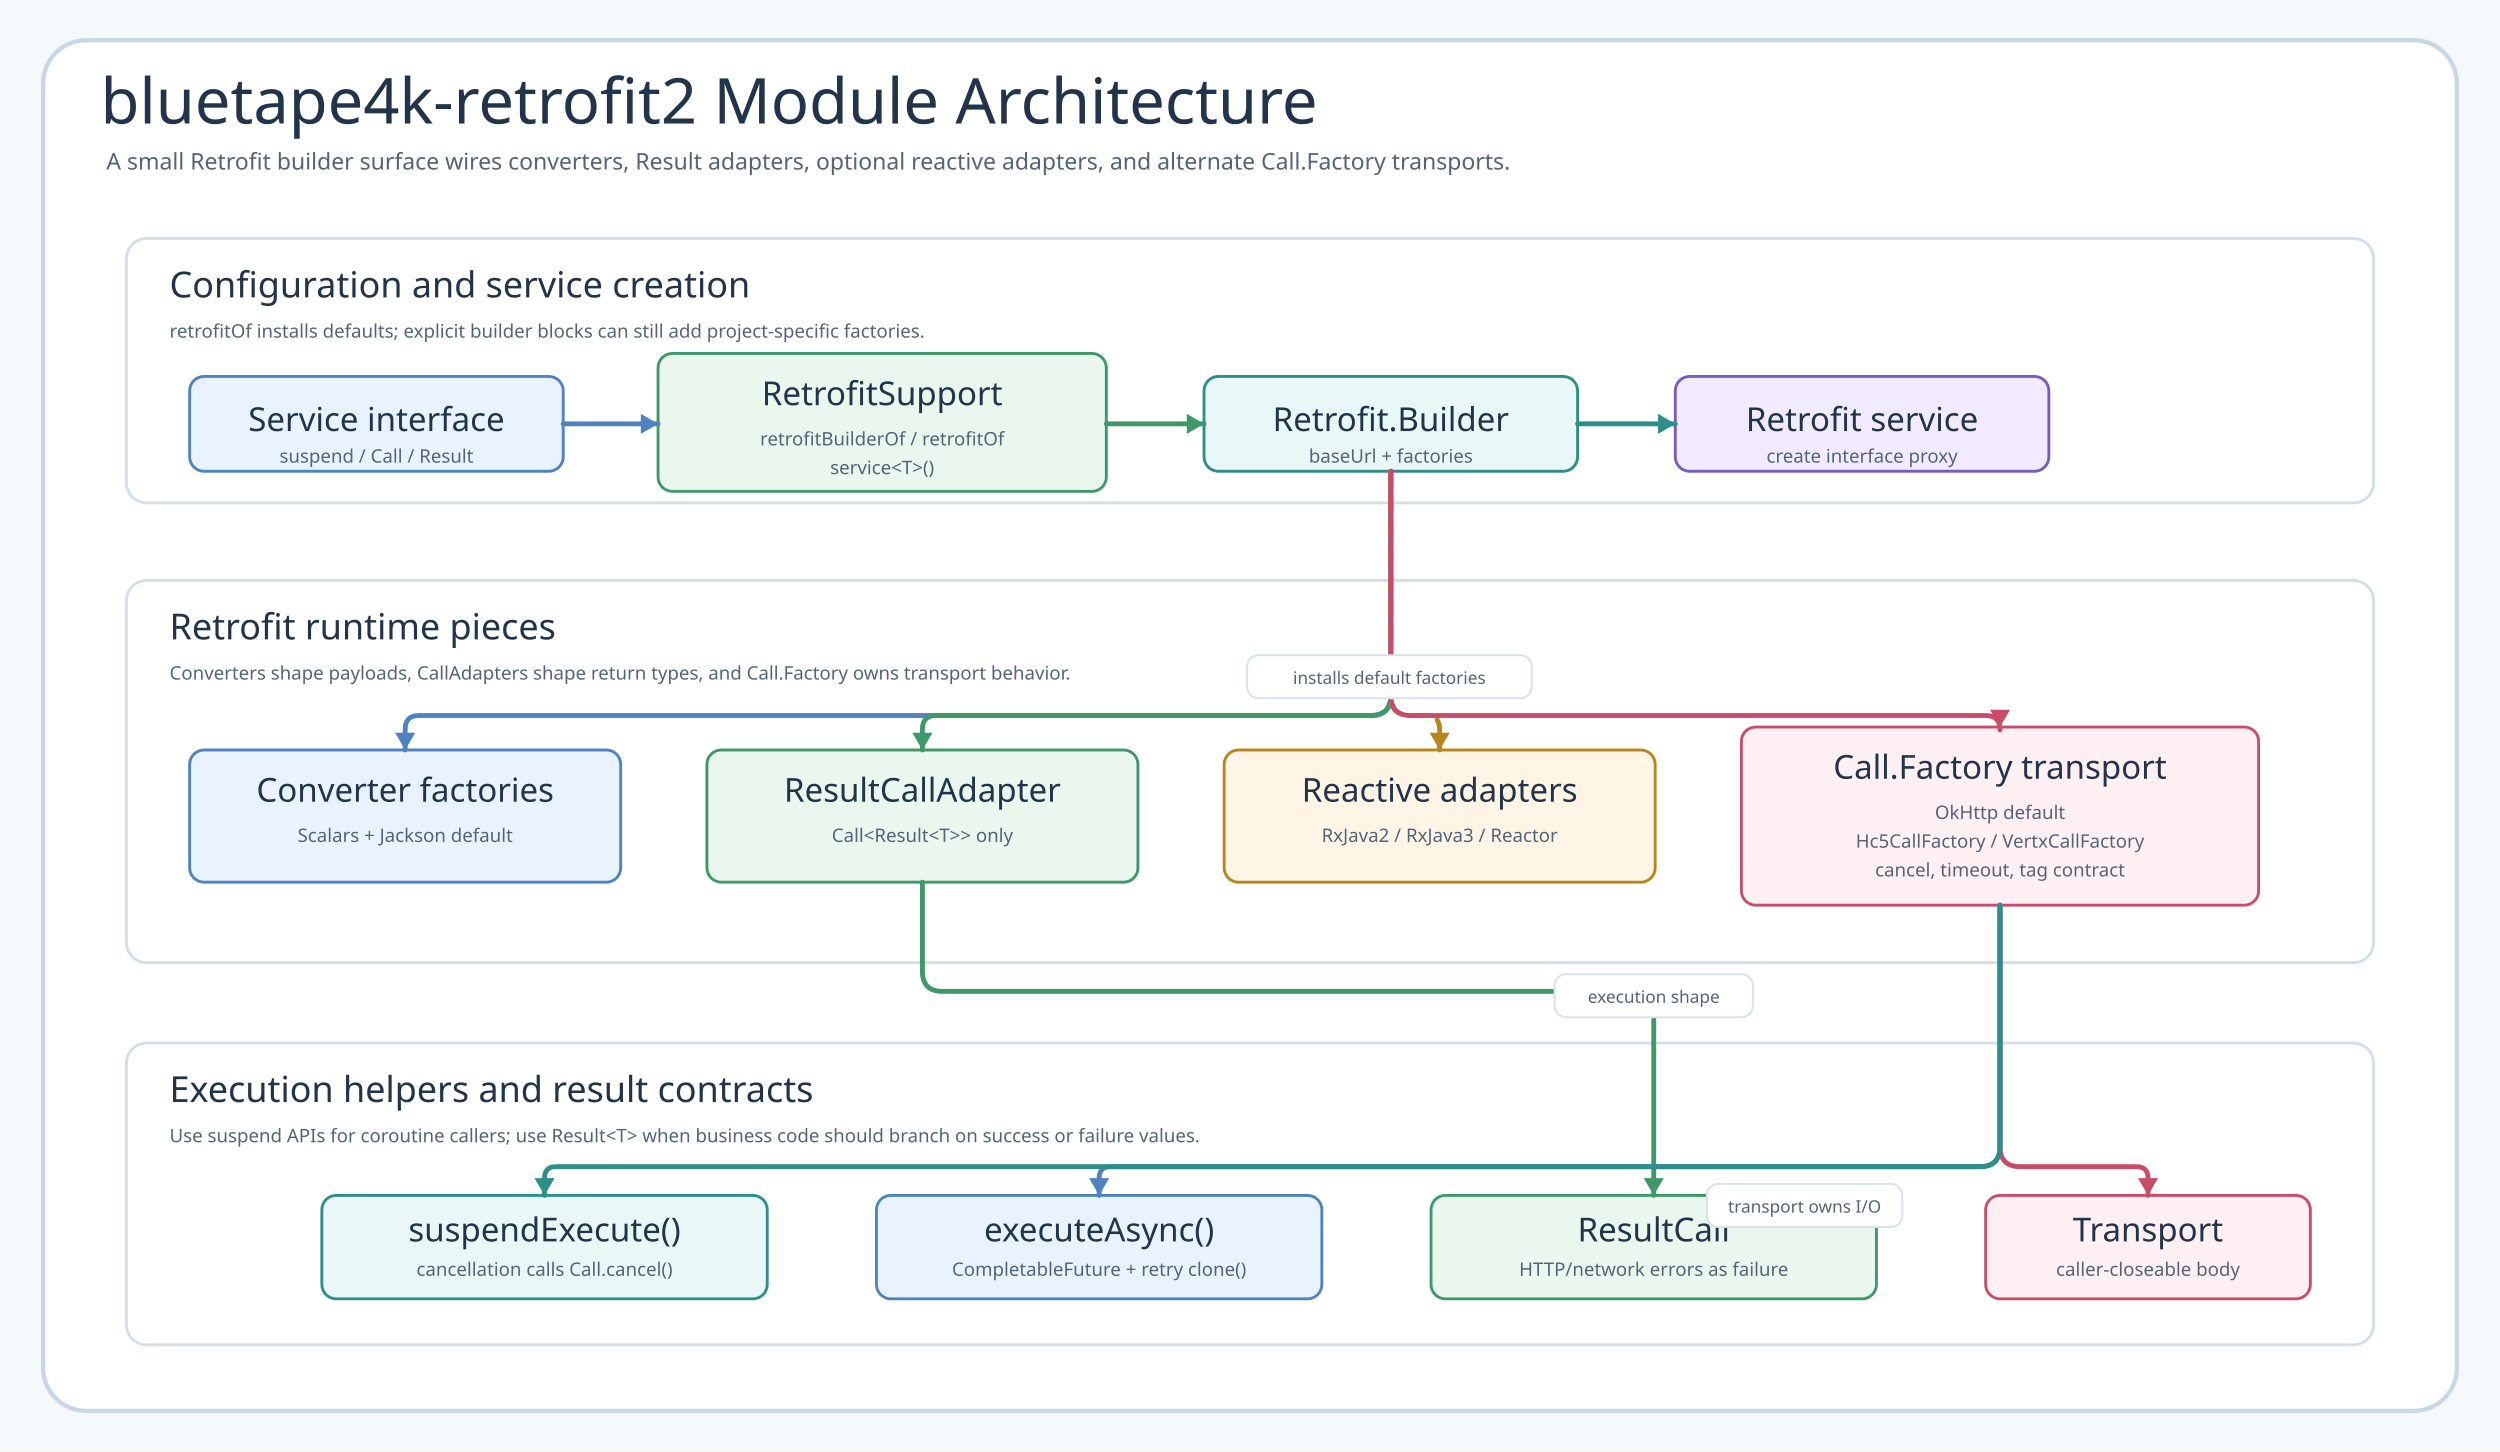
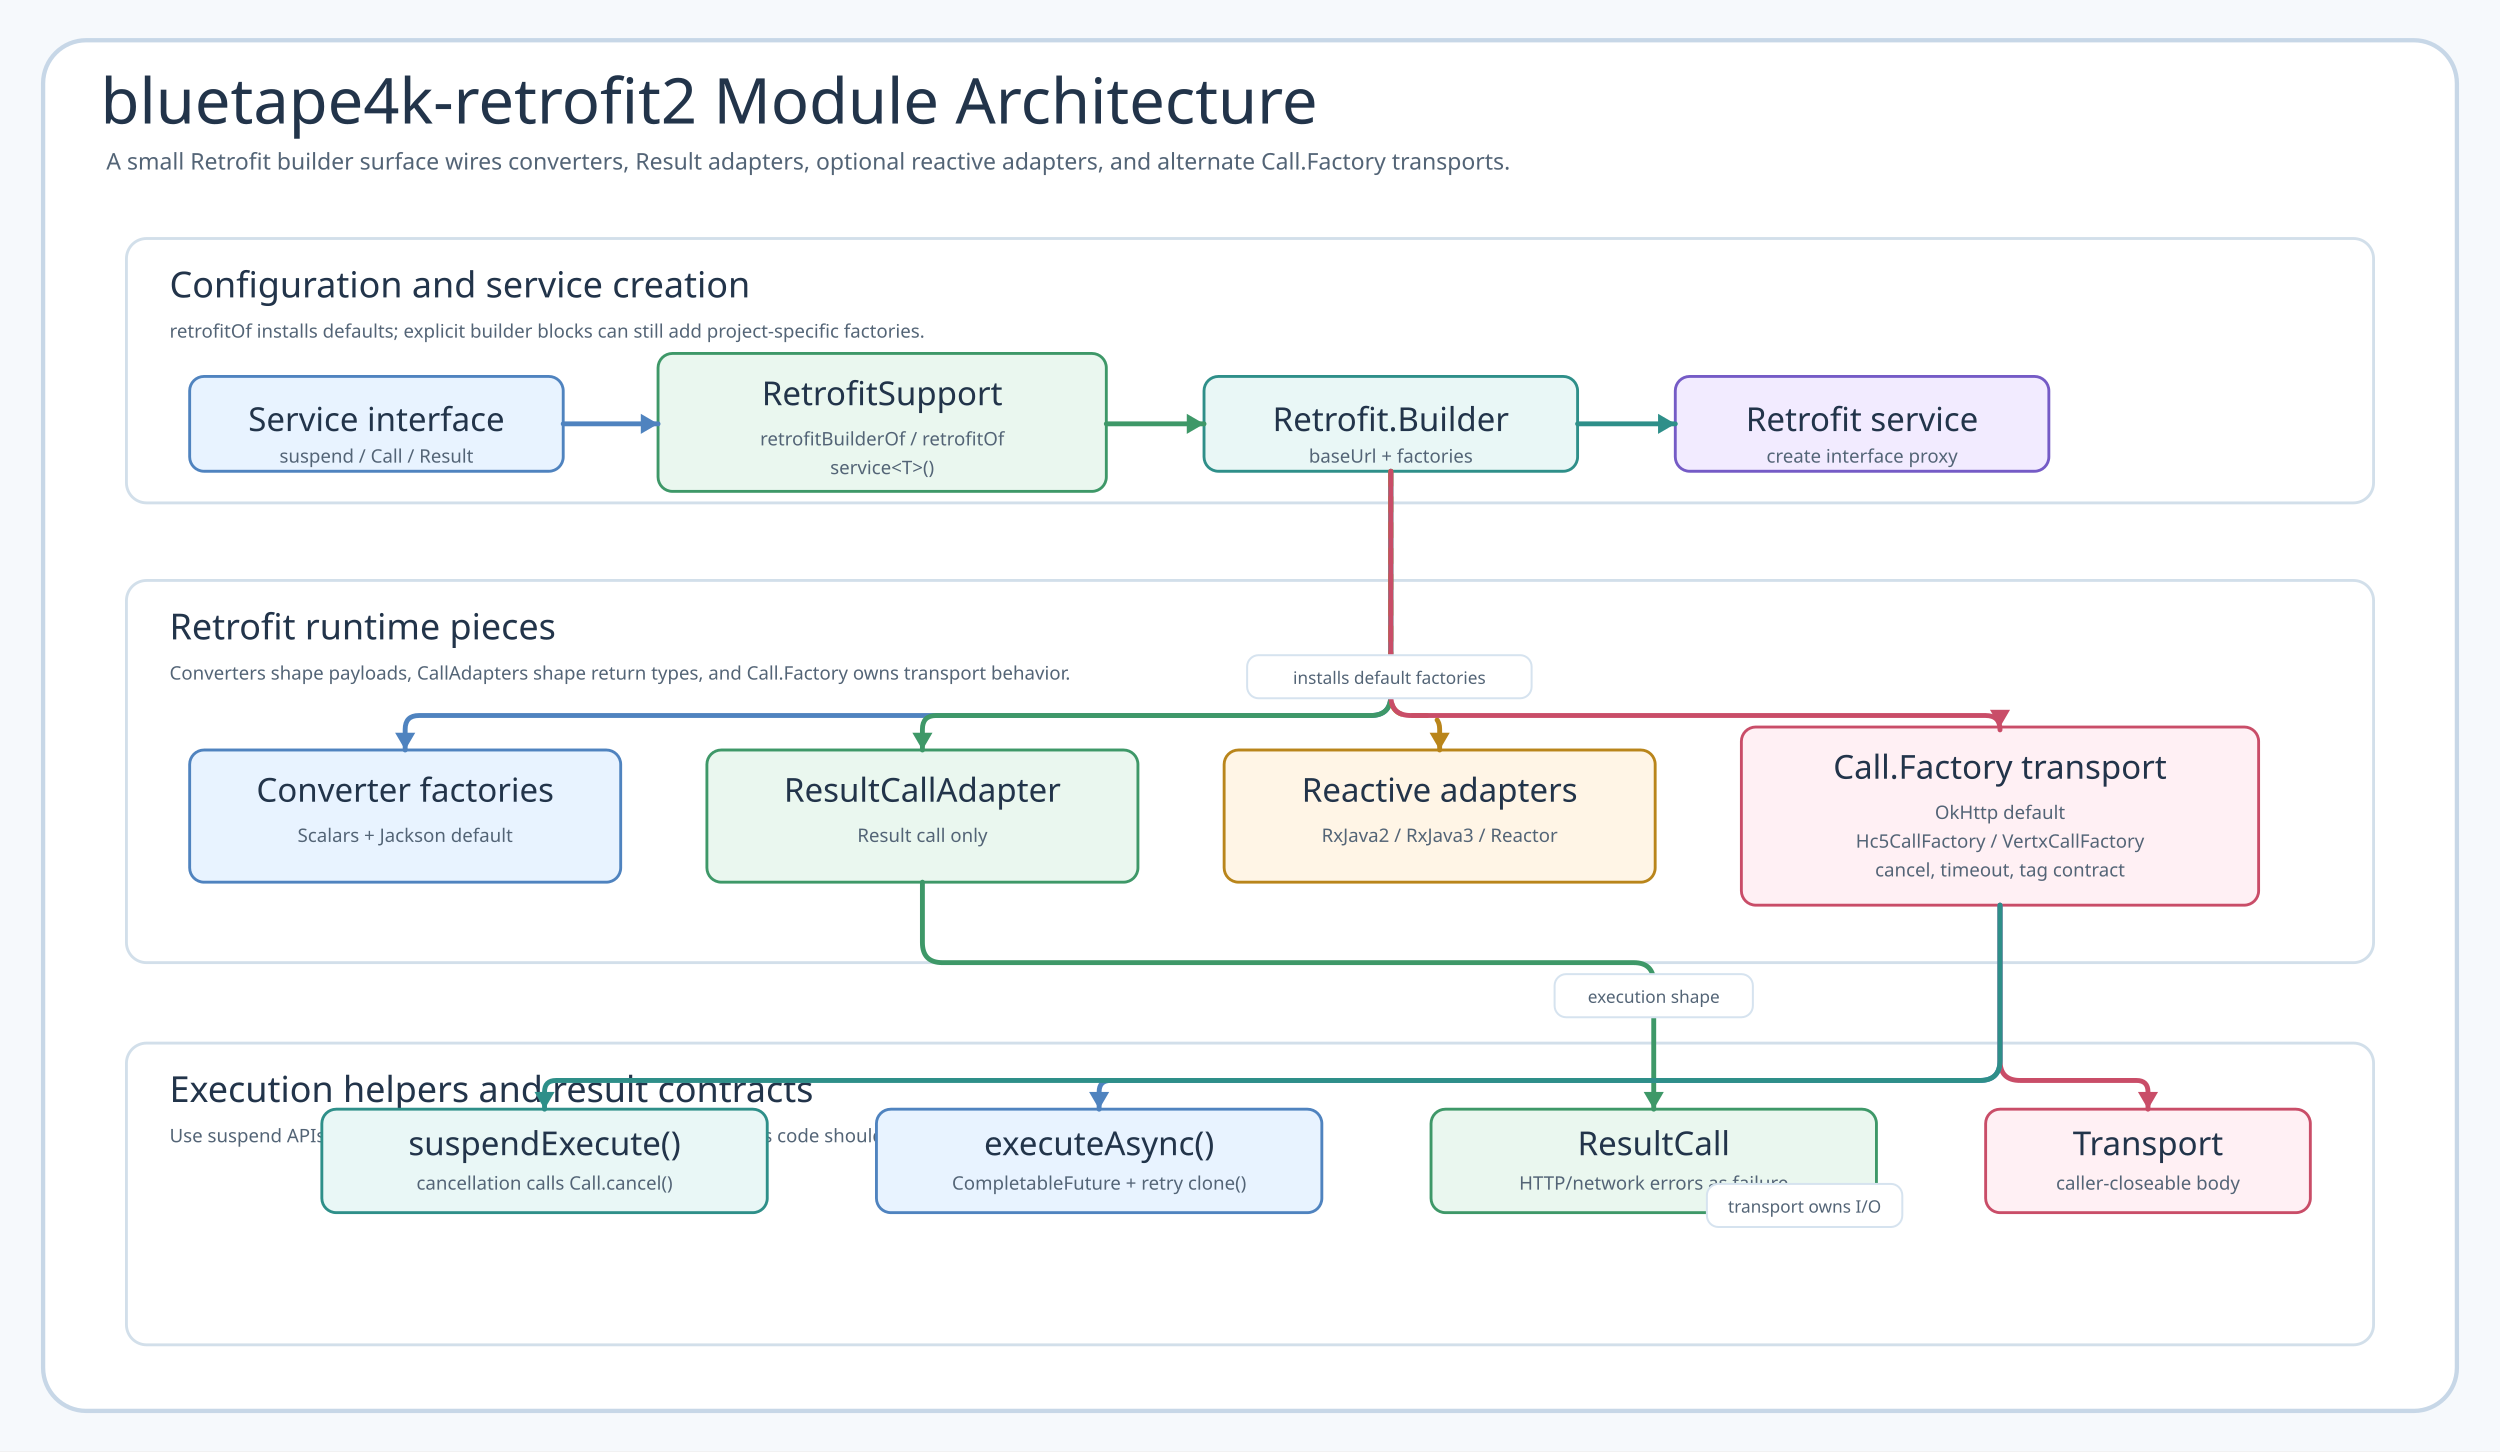
- <svg xmlns="http://www.w3.org/2000/svg" data-intent="Show the source-backed retrofit2 module architecture: DSL, converters, call adapters, transports, coroutine/result execution." data-evidence="io/retrofit2/README.md; RetrofitSupport.kt; RetrofitCallSupport.kt; SuspendRetrofitCallSupport.kt; ResultCallAdapterFactory.kt; ResultCall.kt; Hc5CallFactory.kt; VertxCallFactory.kt" width="1740" height="1010" viewBox="0 0 1740 1010" role="img" aria-label="Retrofit2 Module Architecture">
+ <svg xmlns="http://www.w3.org/2000/svg" data-intent="Show the source-backed retrofit2 module architecture: DSL, converters, call adapters, transports, coroutine/result execution." data-evidence="io/retrofit2/README.md; RetrofitSupport.kt; RetrofitCallSupport.kt; SuspendRetrofitCallSupport.kt; ResultCallAdapterFactory.kt; ResultCall.kt; Hc5CallFactory.kt; VertxCallFactory.kt" data-source-read="io/retrofit2/README.md; io/retrofit2/src/main/kotlin" width="1740" height="1010" viewBox="0 0 1740 1010" role="img" aria-label="Retrofit2 Module Architecture">
  <defs>
    <style>
    svg{font-family:"Architects Daughter","Comic Mono","Comic Sans MS",ui-sans-serif,system-ui,sans-serif}
    .canvas{fill:#F6F9FC}.frame{fill:#fff;stroke:#C7D7E7;stroke-width:3}
    .title{font-family:"Architects Daughter";font-size:44px;fill:#22344A}.subtitle{font-family:"Comic Mono";font-size:16px;fill:#536476}
-     .panel{fill:#FFFFFF;stroke:#D2DFEA;stroke-width:2}.panelTitle{font-family:"Architects Daughter";font-size:25px;fill:#22344A}.panelNote{font-family:"Comic Mono";font-size:13px;fill:#536476}
+     .band{fill:#FFFFFF;stroke:#D2DFEA;stroke-width:2}.panelTitle{font-family:"Architects Daughter";font-size:25px;fill:#22344A}.panelNote{font-family:"Comic Mono";font-size:13px;fill:#536476}
    .card{stroke-width:2}.cardTitle{font-family:"Architects Daughter";font-size:23px;fill:#22344A}.detail{font-family:"Comic Mono";font-size:13px;fill:#536476}
-     .route{fill:none;stroke-width:3.4;stroke-linecap:round;stroke-linejoin:round}.dash{stroke-dasharray:10 8}.label{font-family:"Comic Mono";font-size:12px;fill:#536476}
+     .route,.link{fill:none;stroke-width:3.4;stroke-linecap:round;stroke-linejoin:round}.dash{stroke-dasharray:10 8}.annotation{font-family:"Comic Mono";font-size:12px;fill:#536476}.annotationBox{fill:#fff;stroke:#D6E3EF;stroke-width:1.4}
    .pill{fill:#fff;stroke:#D6E3EF;stroke-width:1.4}
  </style>
  </defs>
  <rect class="canvas" width="1740" height="1010" />
  <rect class="frame" x="30" y="28" width="1680" height="954" rx="30" />
  <text class="title" x="70" y="86">bluetape4k-retrofit2 Module Architecture</text>
  <text class="subtitle" x="74" y="118">A small Retrofit builder surface wires converters, Result adapters, optional reactive adapters, and alternate Call.Factory transports.</text>
  <g id="configure">
-     <rect class="panel" x="88" y="166" width="1564" height="184" rx="14" />
+     <rect class="band" x="88" y="166" width="1564" height="184" rx="14" />
    <text class="panelTitle" x="118" y="207">Configuration and service creation</text>
    <text class="panelNote" x="118" y="235">retrofitOf installs defaults; explicit builder blocks can still add project-specific factories.</text>
  </g>
  <g id="runtime">
-     <rect class="panel" x="88" y="404" width="1564" height="266" rx="14" />
+     <rect class="band" x="88" y="404" width="1564" height="266" rx="14" />
    <text class="panelTitle" x="118" y="445">Retrofit runtime pieces</text>
    <text class="panelNote" x="118" y="473">Converters shape payloads, CallAdapters shape return types, and Call.Factory owns transport behavior.</text>
  </g>
  <g id="execute">
-     <rect class="panel" x="88" y="726" width="1564" height="210" rx="14" />
+     <rect class="band" x="88" y="726" width="1564" height="210" rx="14" />
    <text class="panelTitle" x="118" y="767">Execution helpers and result contracts</text>
    <text class="panelNote" x="118" y="795">Use suspend APIs for coroutine callers; use Result&lt;T&gt; when business code should branch on success or failure values.</text>
  </g>
  <g id="api">
    <rect class="card" x="132" y="262" width="260" height="66" rx="10" fill="#E8F3FF" stroke="#4F83BF" />
    <text class="cardTitle" x="262" y="300" text-anchor="middle">Service interface</text>
    <text class="detail" x="262" y="322" text-anchor="middle">suspend / Call / Result</text>
  </g>
  <g id="support">
    <rect class="card" x="458" y="246" width="312" height="96" rx="10" fill="#EAF7EF" stroke="#3E9868" />
    <text class="cardTitle" x="614" y="282" text-anchor="middle">RetrofitSupport</text>
    <text class="detail" x="614" y="310" text-anchor="middle">retrofitBuilderOf / retrofitOf</text>
    <text class="detail" x="614" y="330" text-anchor="middle">service&lt;T&gt;()</text>
  </g>
  <g id="builder">
    <rect class="card" x="838" y="262" width="260" height="66" rx="10" fill="#E9F7F6" stroke="#2E8F89" />
    <text class="cardTitle" x="968" y="300" text-anchor="middle">Retrofit.Builder</text>
    <text class="detail" x="968" y="322" text-anchor="middle">baseUrl + factories</text>
  </g>
  <g id="retrofit">
    <rect class="card" x="1166" y="262" width="260" height="66" rx="10" fill="#F2EBFF" stroke="#755BC6" />
    <text class="cardTitle" x="1296" y="300" text-anchor="middle">Retrofit service</text>
    <text class="detail" x="1296" y="322" text-anchor="middle">create interface proxy</text>
  </g>
  <g id="converters">
    <rect class="card" x="132" y="522" width="300" height="92" rx="10" fill="#E8F3FF" stroke="#4F83BF" />
    <text class="cardTitle" x="282" y="558" text-anchor="middle">Converter factories</text>
    <text class="detail" x="282" y="586" text-anchor="middle">Scalars + Jackson default</text>
  </g>
  <g id="resultAdapter">
    <rect class="card" x="492" y="522" width="300" height="92" rx="10" fill="#EAF7EF" stroke="#3E9868" />
    <text class="cardTitle" x="642" y="558" text-anchor="middle">ResultCallAdapter</text>
-     <text class="detail" x="642" y="586" text-anchor="middle">Call&lt;Result&lt;T&gt;&gt; only</text>
+     <text class="detail" x="642" y="586" text-anchor="middle">Result call only</text>
  </g>
  <g id="reactive">
    <rect class="card" x="852" y="522" width="300" height="92" rx="10" fill="#FFF5E6" stroke="#B9851B" />
    <text class="cardTitle" x="1002" y="558" text-anchor="middle">Reactive adapters</text>
    <text class="detail" x="1002" y="586" text-anchor="middle">RxJava2 / RxJava3 / Reactor</text>
  </g>
  <g id="transport">
    <rect class="card" x="1212" y="506" width="360" height="124" rx="10" fill="#FFF0F4" stroke="#C94D68" />
    <text class="cardTitle" x="1392" y="542" text-anchor="middle">Call.Factory transport</text>
    <text class="detail" x="1392" y="570" text-anchor="middle">OkHttp default</text>
    <text class="detail" x="1392" y="590" text-anchor="middle">Hc5CallFactory / VertxCallFactory</text>
    <text class="detail" x="1392" y="610" text-anchor="middle">cancel, timeout, tag contract</text>
  </g>
  <g id="suspend">
-     <rect class="card" x="224" y="832" width="310" height="72" rx="10" fill="#E9F7F6" stroke="#2E8F89" />
-     <text class="cardTitle" x="379" y="864" text-anchor="middle">suspendExecute()</text>
-     <text class="detail" x="379" y="888" text-anchor="middle">cancellation calls Call.cancel()</text>
+     <rect class="card" x="224" y="772" width="310" height="72" rx="10" fill="#E9F7F6" stroke="#2E8F89" />
+     <text class="cardTitle" x="379" y="804" text-anchor="middle">suspendExecute()</text>
+     <text class="detail" x="379" y="828" text-anchor="middle">cancellation calls Call.cancel()</text>
  </g>
  <g id="async">
-     <rect class="card" x="610" y="832" width="310" height="72" rx="10" fill="#E8F3FF" stroke="#4F83BF" />
-     <text class="cardTitle" x="765" y="864" text-anchor="middle">executeAsync()</text>
-     <text class="detail" x="765" y="888" text-anchor="middle">CompletableFuture + retry clone()</text>
+     <rect class="card" x="610" y="772" width="310" height="72" rx="10" fill="#E8F3FF" stroke="#4F83BF" />
+     <text class="cardTitle" x="765" y="804" text-anchor="middle">executeAsync()</text>
+     <text class="detail" x="765" y="828" text-anchor="middle">CompletableFuture + retry clone()</text>
  </g>
  <g id="result">
-     <rect class="card" x="996" y="832" width="310" height="72" rx="10" fill="#EAF7EF" stroke="#3E9868" />
-     <text class="cardTitle" x="1151" y="864" text-anchor="middle">ResultCall</text>
-     <text class="detail" x="1151" y="888" text-anchor="middle">HTTP/network errors as failure</text>
+     <rect class="card" x="996" y="772" width="310" height="72" rx="10" fill="#EAF7EF" stroke="#3E9868" />
+     <text class="cardTitle" x="1151" y="804" text-anchor="middle">ResultCall</text>
+     <text class="detail" x="1151" y="828" text-anchor="middle">HTTP/network errors as failure</text>
  </g>
  <g id="transportContract">
-     <rect class="card" x="1382" y="832" width="226" height="72" rx="10" fill="#FFF0F4" stroke="#C94D68" />
-     <text class="cardTitle" x="1495" y="864" text-anchor="middle">Transport</text>
-     <text class="detail" x="1495" y="888" text-anchor="middle">caller-closeable body</text>
+     <rect class="card" x="1382" y="772" width="226" height="72" rx="10" fill="#FFF0F4" stroke="#C94D68" />
+     <text class="cardTitle" x="1495" y="804" text-anchor="middle">Transport</text>
+     <text class="detail" x="1495" y="828" text-anchor="middle">caller-closeable body</text>
  </g>
  <path class="route" d="M392 295 H458" stroke="#4F83BF" />
  <path d="M458 295 l-12 -7 v14 z" fill="#4F83BF" />
  <path class="route" d="M770 295 H838" stroke="#3E9868" />
  <path d="M838 295 l-12 -7 v14 z" fill="#3E9868" />
  <path class="route" d="M1098 295 H1166" stroke="#2E8F89" />
  <path d="M1166 295 l-12 -7 v14 z" fill="#2E8F89" />
-   <path class="route" d="M 968 328 L 968 484 Q 968 498 954 498 L 291.6 498 Q 282 498 282 507.6 L 282 522" stroke="#4F83BF" />
+   <path class="link" d="M 968 328 L 968 484 Q 968 498 954 498 L 291.6 498 Q 282 498 282 507.6 L 282 522" stroke="#4F83BF" />
  <path d="M282 522 l-7 -12 h14 z" fill="#4F83BF" />
-   <path class="route" d="M 968 328 L 968 484 Q 968 498 954 498 L 651.6 498 Q 642 498 642 507.6 L 642 522" stroke="#3E9868" />
+   <path class="link" d="M 968 328 L 968 484 Q 968 498 954 498 L 651.6 498 Q 642 498 642 507.6 L 642 522" stroke="#3E9868" />
  <path d="M642 522 l-7 -12 h14 z" fill="#3E9868" />
-   <path class="route dash" d="M 968 328 L 968 484.4 Q 968 498 981.6 498 L 992.4 498 Q 1002 498 1002 507.6 L 1002 522" stroke="#B9851B" />
+   <path class="link dash" d="M 968 328 L 968 484.4 Q 968 498 981.6 498 L 992.4 498 Q 1002 498 1002 507.6 L 1002 522" stroke="#B9851B" />
  <path d="M1002 522 l-7 -12 h14 z" fill="#B9851B" />
-   <path class="route" d="M 968 328 L 968 484 Q 968 498 982 498 L 1382 498 Q 1392 498 1392 508 L 1392 506" stroke="#C94D68" />
+   <path class="link" d="M 968 328 L 968 484 Q 968 498 982 498 L 1382 498 Q 1392 498 1392 508 L 1392 506" stroke="#C94D68" />
  <path d="M1392 506 l-7 -12 h14 z" fill="#C94D68" />
-   <path class="route" d="M 642 614 L 642 676 Q 642 690 656 690 L 1137 690 Q 1151 690 1151 704 L 1151 832" stroke="#3E9868" />
-   <path d="M1151 832 l-7 -12 h14 z" fill="#3E9868" />
-   <path class="route" d="M 1392 630 L 1392 798 Q 1392 812 1406 812 L 1487 812 Q 1495 812 1495 820 L 1495 832" stroke="#C94D68" />
-   <path d="M1495 832 l-7 -12 h14 z" fill="#C94D68" />
-   <path class="route" d="M 1392 630 L 1392 798 Q 1392 812 1378 812 L 773 812 Q 765 812 765 820 L 765 832" stroke="#4F83BF" />
-   <path d="M765 832 l-7 -12 h14 z" fill="#4F83BF" />
-   <path class="route" d="M 1392 630 L 1392 798 Q 1392 812 1378 812 L 387 812 Q 379 812 379 820 L 379 832" stroke="#2E8F89" />
-   <path d="M379 832 l-7 -12 h14 z" fill="#2E8F89" />
-   <rect class="pill" x="868" y="456" width="198" height="30" rx="8" />
-   <text class="label" x="967" y="476" text-anchor="middle">installs default factories</text>
-   <rect class="pill" x="1082" y="678" width="138" height="30" rx="8" />
-   <text class="label" x="1151" y="698" text-anchor="middle">execution shape</text>
-   <rect class="pill" x="1188" y="824" width="136" height="30" rx="8" />
-   <text class="label" x="1256" y="844" text-anchor="middle">transport owns I/O</text>
+   <path class="link" d="M 642 614 L 642 656 Q 642 670 656 670 L 1137 670 Q 1151 670 1151 684 L 1151 772" stroke="#3E9868" />
+   <path d="M1151 772 l-7 -12 h14 z" fill="#3E9868" />
+   <path class="link" d="M 1392 630 L 1392 738 Q 1392 752 1406 752 L 1487 752 Q 1495 752 1495 760 L 1495 772" stroke="#C94D68" />
+   <path d="M1495 772 l-7 -12 h14 z" fill="#C94D68" />
+   <path class="link" d="M 1392 630 L 1392 738 Q 1392 752 1378 752 L 773 752 Q 765 752 765 760 L 765 772" stroke="#4F83BF" />
+   <path d="M765 772 l-7 -12 h14 z" fill="#4F83BF" />
+   <path class="link" d="M 1392 630 L 1392 738 Q 1392 752 1378 752 L 387 752 Q 379 752 379 760 L 379 772" stroke="#2E8F89" />
+   <path d="M379 772 l-7 -12 h14 z" fill="#2E8F89" />
+   <rect class="annotationBox" x="868" y="456" width="198" height="30" rx="8" />
+   <text class="annotation" x="967" y="476" text-anchor="middle">installs default factories</text>
+   <rect class="annotationBox" x="1082" y="678" width="138" height="30" rx="8" />
+   <text class="annotation" x="1151" y="698" text-anchor="middle">execution shape</text>
+   <rect class="annotationBox" x="1188" y="824" width="136" height="30" rx="8" />
+   <text class="annotation" x="1256" y="844" text-anchor="middle">transport owns I/O</text>
</svg>
